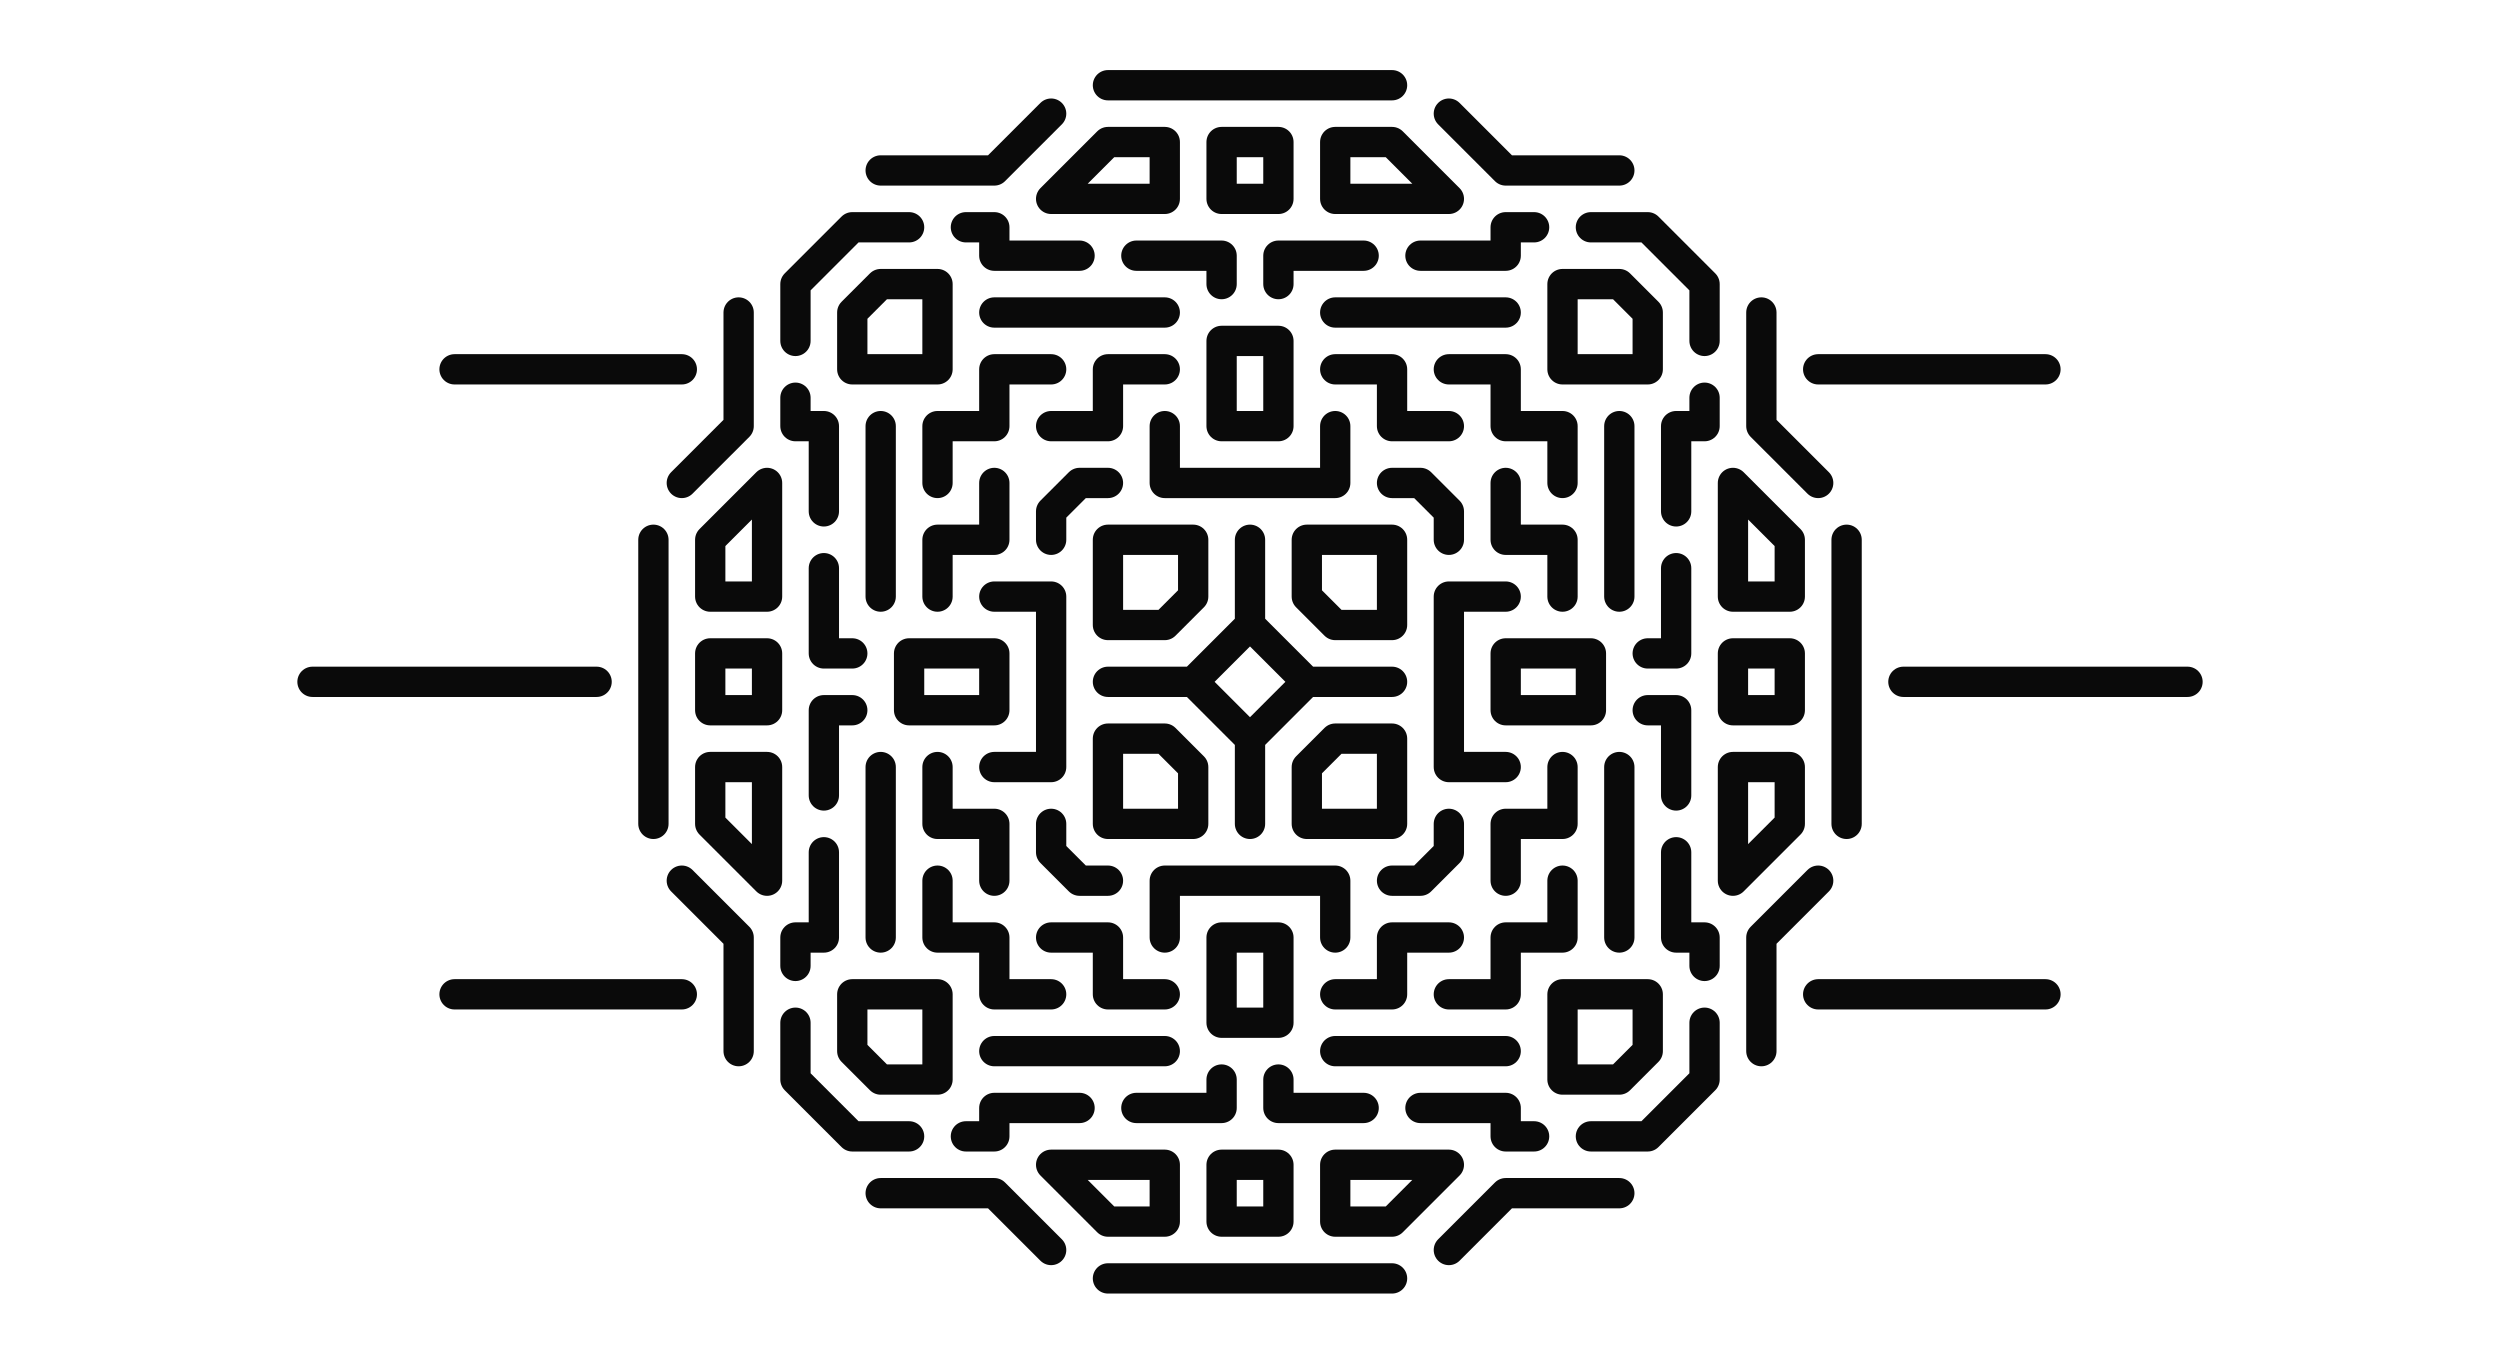
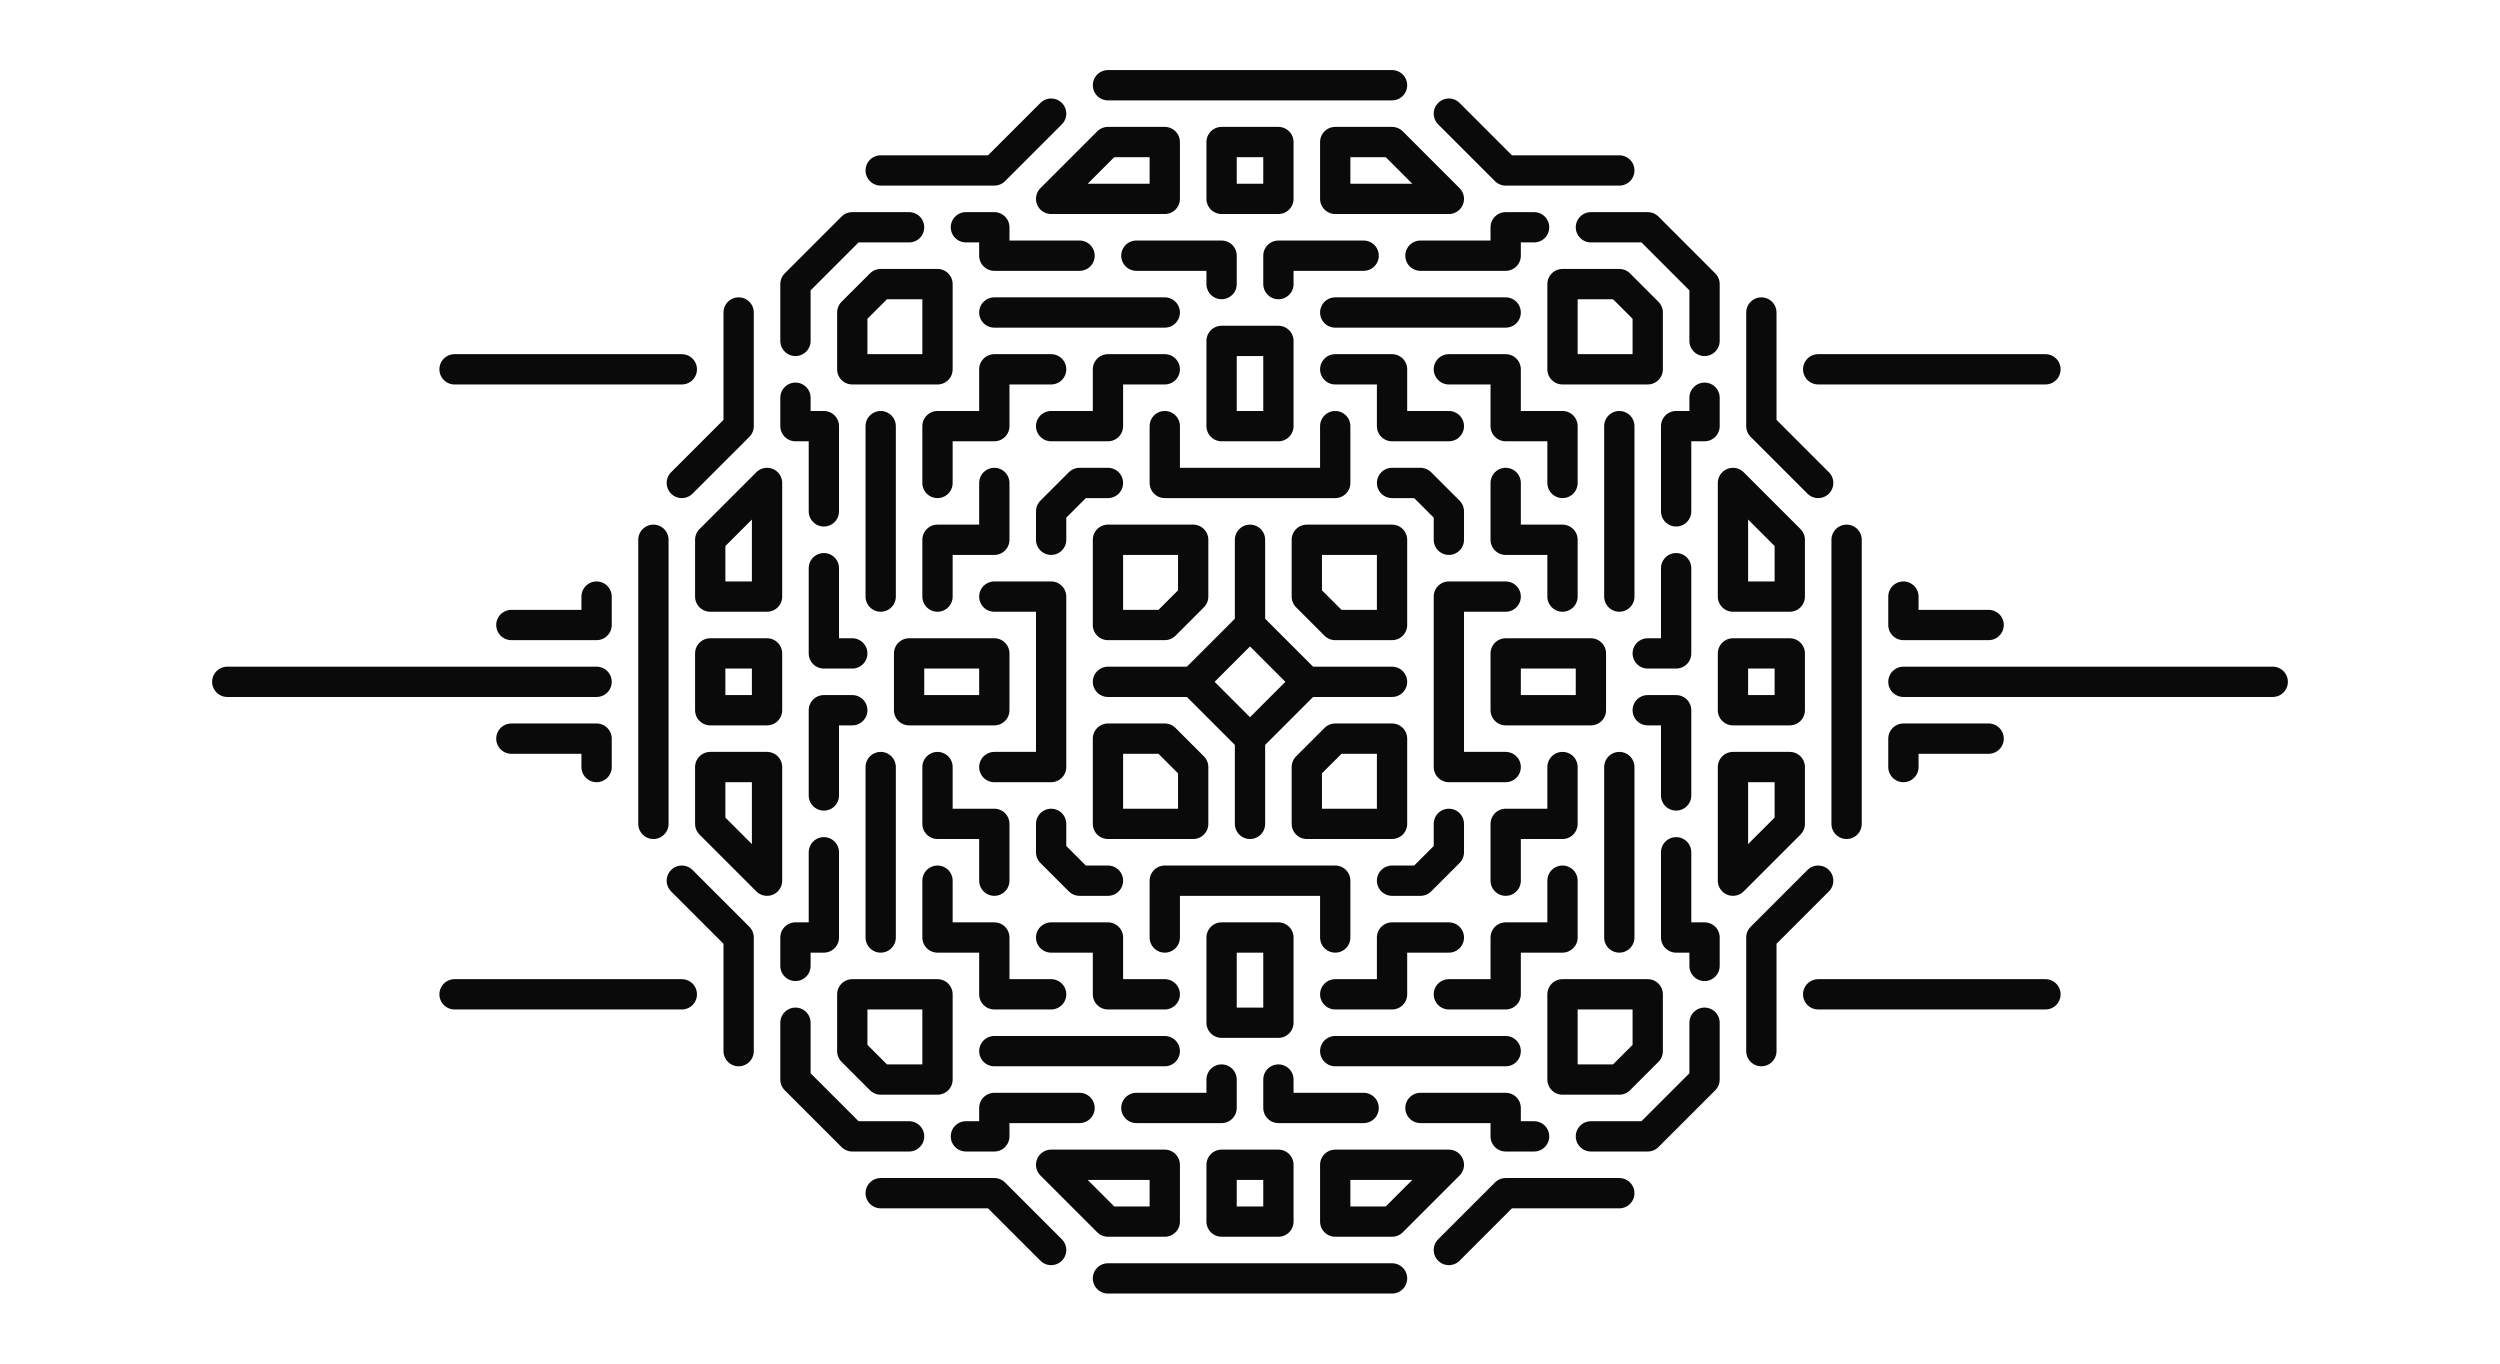
<svg xmlns="http://www.w3.org/2000/svg" baseProfile="full" version="1.1" style="fill: none;" width="1320px" height="720px">
  <path style="stroke-width: 15px; stroke-linecap: round; stroke-linejoin: round; stroke: rgb(106, 106, 106); fill: none;" d="" />
  <path style="stroke-width: 15px; stroke-linecap: round; stroke-linejoin: round; stroke: rgb(74, 74, 74); fill: none;" d="" />
-   <path style="stroke-width: 16px; stroke-linecap: round; stroke-linejoin: round; stroke: rgb(10, 10, 10); fill: none;" d="M585,435 L585,435 L585,435 L585,435 L585,435 L585,435 L585,435 L585,435 M690,435 L690,435 L690,435 L690,435 L690,435 L690,435 M630,435 L630,435 L630,405 L615,390 L585,390 L585,435 L630,435 M660,435 L660,435 L660,390 L630,360 L585,360 M630,360 L630,360 L660,330 M690,435 L690,435 L690,405 L705,390 L735,390 L735,435 L690,435 M555,405 L555,405 L555,315 M615,465 L615,465 L705,465 M555,435 L555,435 L555,450 L570,465 L585,465 M735,465 L735,465 L750,465 L765,450 L765,435 M615,465 L615,465 L615,495 M705,495 L705,495 L705,465 M525,405 L525,405 L555,405 M525,315 L525,315 L555,315 M645,495 L645,495 L675,495 L675,540 L645,540 L645,495 M525,375 L525,375 L525,345 L480,345 L480,375 L525,375 M705,525 L705,525 L735,525 L735,495 L765,495 M615,525 L615,525 L585,525 L585,495 L555,495 M495,405 L495,405 L495,435 L525,435 L525,465 M495,315 L495,315 L495,285 L525,285 L525,255 M555,525 L555,525 L525,525 L525,495 L495,495 L495,465 M495,525 L495,525 L495,570 L465,570 L450,555 L450,525 L495,525 M525,555 L525,555 L615,555 M465,495 L465,495 L465,405 M495,255 L495,255 L495,225 L525,225 L525,195 L555,195 M495,195 L495,195 L495,150 L465,150 L450,165 L450,195 L495,195 M465,315 L465,315 L465,225 M525,165 L525,165 L615,165 M645,570 L645,570 L645,585 L600,585 M675,570 L675,570 L675,585 L720,585 M450,375 L450,375 L435,375 L435,420 M450,345 L450,345 L435,345 L435,300 M420,570 L420,570 L450,600 L480,600 M420,540 L420,540 L420,570 M420,180 L420,180 L420,150 L450,120 L480,120 M420,510 L420,510 L420,495 L435,495 L435,450 M435,270 L435,270 L435,225 L420,225 L420,210 M510,600 L510,600 L525,600 L525,585 L570,585 M570,135 L570,135 L525,135 L525,120 L510,120 M405,255 L405,255 L405,315 L375,315 L375,285 L405,255 M405,345 L405,345 L375,345 L375,375 L405,375 L405,345 M405,405 L405,405 L405,465 L375,435 L375,405 L405,405 M645,615 L645,615 L675,615 L675,645 L645,645 L645,615 M615,645 L615,645 L585,645 L555,615 L615,615 L615,645 M705,615 L705,615 L765,615 L735,645 L705,645 L705,615 M360,465 L360,465 L390,495 L390,555 M360,255 L360,255 L390,225 L390,225 L390,165 M465,630 L465,630 L525,630 L555,660 M465,90 L465,90 L525,90 L555,60 M345,435 L345,435 L345,435 L345,435 L345,285 M555,60 L555,60 L555,60 L555,60 L555,60 M585,675 L585,675 L735,675 M360,525 L360,525 L240,525 M315,360 L315,360 L165,360 M360,195 L360,195 L240,195 M735,285 L735,285 L735,285 L735,285 L735,285 L735,285 L735,285 L735,285 M630,285 L630,285 L630,285 L630,285 L630,285 L630,285 M690,285 L690,285 L690,315 L705,330 L735,330 L735,285 L690,285 M660,285 L660,285 L660,330 L690,360 L735,360 M690,360 L690,360 L660,390 M630,285 L630,285 L630,315 L615,330 L585,330 L585,285 L630,285 M765,315 L765,315 L765,405 M705,255 L705,255 L615,255 M765,285 L765,285 L765,270 L750,255 L735,255 M585,255 L585,255 L570,255 L555,270 L555,285 M705,255 L705,255 L705,225 M615,225 L615,225 L615,255 M795,315 L795,315 L765,315 M795,405 L795,405 L765,405 M675,225 L675,225 L645,225 L645,180 L675,180 L675,225 M795,345 L795,345 L795,375 L840,375 L840,345 L795,345 M615,195 L615,195 L585,195 L585,225 L555,225 M705,195 L705,195 L735,195 L735,225 L765,225 M825,315 L825,315 L825,285 L795,285 L795,255 M825,405 L825,405 L825,435 L795,435 L795,465 M765,195 L765,195 L795,195 L795,225 L825,225 L825,255 M825,195 L825,195 L825,150 L855,150 L870,165 L870,195 L825,195 M795,165 L795,165 L705,165 M855,225 L855,225 L855,315 M825,465 L825,465 L825,495 L795,495 L795,525 L765,525 M825,525 L825,525 L825,570 L855,570 L870,555 L870,525 L825,525 M855,405 L855,405 L855,495 M795,555 L795,555 L705,555 M675,150 L675,150 L675,135 L720,135 M645,150 L645,150 L645,135 L600,135 M870,345 L870,345 L885,345 L885,300 M870,375 L870,375 L885,375 L885,420 M900,150 L900,150 L870,120 L840,120 M900,180 L900,180 L900,150 M900,540 L900,540 L900,570 L870,600 L840,600 M900,210 L900,210 L900,225 L885,225 L885,270 M885,450 L885,450 L885,495 L900,495 L900,510 M810,120 L810,120 L795,120 L795,135 L750,135 M750,585 L750,585 L795,585 L795,600 L810,600 M915,465 L915,465 L915,405 L945,405 L945,435 L915,465 M915,375 L915,375 L945,375 L945,345 L915,345 L915,375 M915,315 L915,315 L915,255 L945,285 L945,315 L915,315 M675,105 L675,105 L645,105 L645,75 L675,75 L675,105 M705,75 L705,75 L735,75 L765,105 L705,105 L705,75 M615,105 L615,105 L555,105 L585,75 L615,75 L615,105 M960,255 L960,255 L930,225 L930,165 M960,465 L960,465 L930,495 L930,495 L930,555 M855,90 L855,90 L795,90 L765,60 M855,630 L855,630 L795,630 L765,660 M975,285 L975,285 L975,285 L975,285 L975,435 M765,660 L765,660 L765,660 L765,660 L765,660 M735,45 L735,45 L585,45 M960,195 L960,195 L1080,195 M1005,360 L1005,360 L1155,360 M960,525 L960,525 L1080,525 " />
+   <path style="stroke-width: 16px; stroke-linecap: round; stroke-linejoin: round; stroke: rgb(10, 10, 10); fill: none;" d="M585,435 L585,435 L585,435 L585,435 L585,435 L585,435 L585,435 L585,435 M690,435 L690,435 L690,435 L690,435 L690,435 L690,435 M630,435 L630,435 L630,405 L615,390 L585,390 L585,435 L630,435 M660,435 L660,435 L660,390 L630,360 L585,360 M630,360 L630,360 L660,330 M690,435 L690,435 L690,405 L705,390 L735,390 L735,435 L690,435 M555,405 L555,405 L555,315 M615,465 L615,465 L705,465 M555,435 L555,435 L555,450 L570,465 L585,465 M735,465 L735,465 L750,465 L765,450 L765,435 M615,465 L615,465 L615,495 M705,495 L705,495 L705,465 M525,405 L525,405 L555,405 M525,315 L525,315 L555,315 M645,495 L645,495 L675,495 L675,540 L645,540 L645,495 M525,375 L525,375 L525,345 L480,345 L480,375 L525,375 M705,525 L705,525 L735,525 L735,495 L765,495 M615,525 L615,525 L585,525 L585,495 L555,495 M495,405 L495,405 L495,435 L525,435 L525,465 M495,315 L495,315 L495,285 L525,285 L525,255 M555,525 L555,525 L525,525 L525,495 L495,495 L495,465 M495,525 L495,525 L495,570 L465,570 L450,555 L450,525 L495,525 M525,555 L525,555 L615,555 M465,495 L465,495 L465,405 M495,255 L495,255 L495,225 L525,225 L525,195 L555,195 M495,195 L495,195 L495,150 L465,150 L450,165 L450,195 L495,195 M465,315 L465,315 L465,225 M525,165 L525,165 L615,165 M645,570 L645,570 L645,585 L600,585 M675,570 L675,570 L675,585 L720,585 M450,375 L450,375 L435,375 L435,420 M450,345 L450,345 L435,345 L435,300 M420,570 L420,570 L450,600 L480,600 M420,540 L420,540 L420,570 M420,180 L420,180 L420,150 L450,120 L480,120 M420,510 L420,510 L420,495 L435,495 L435,450 M435,270 L435,270 L435,225 L420,225 L420,210 M510,600 L510,600 L525,600 L525,585 L570,585 M570,135 L570,135 L525,135 L525,120 L510,120 M405,255 L405,255 L405,315 L375,315 L375,285 L405,255 M405,345 L405,345 L375,345 L375,375 L405,375 L405,345 M405,405 L405,405 L405,465 L375,435 L375,405 L405,405 M645,615 L645,615 L675,615 L675,645 L645,645 L645,615 M615,645 L615,645 L585,645 L555,615 L615,615 L615,645 M705,615 L705,615 L765,615 L735,645 L705,645 L705,615 M360,465 L360,465 L390,495 L390,555 M360,255 L360,255 L390,225 L390,225 L390,165 M465,630 L465,630 L525,630 L555,660 M465,90 L465,90 L525,90 L555,60 M345,435 L345,435 L345,435 L345,435 L345,285 M555,60 L555,60 L555,60 L555,60 L555,60 M585,675 L585,675 L735,675 M360,525 L360,525 L240,525 M315,360 L315,360 L120,360 M360,195 L360,195 L240,195 M315,405 L315,405 L315,390 L270,390 M315,315 L315,315 L315,330 L270,330 M735,285 L735,285 L735,285 L735,285 L735,285 L735,285 L735,285 L735,285 M630,285 L630,285 L630,285 L630,285 L630,285 L630,285 M690,285 L690,285 L690,315 L705,330 L735,330 L735,285 L690,285 M660,285 L660,285 L660,330 L690,360 L735,360 M690,360 L690,360 L660,390 M630,285 L630,285 L630,315 L615,330 L585,330 L585,285 L630,285 M765,315 L765,315 L765,405 M705,255 L705,255 L615,255 M765,285 L765,285 L765,270 L750,255 L735,255 M585,255 L585,255 L570,255 L555,270 L555,285 M705,255 L705,255 L705,225 M615,225 L615,225 L615,255 M795,315 L795,315 L765,315 M795,405 L795,405 L765,405 M675,225 L675,225 L645,225 L645,180 L675,180 L675,225 M795,345 L795,345 L795,375 L840,375 L840,345 L795,345 M615,195 L615,195 L585,195 L585,225 L555,225 M705,195 L705,195 L735,195 L735,225 L765,225 M825,315 L825,315 L825,285 L795,285 L795,255 M825,405 L825,405 L825,435 L795,435 L795,465 M765,195 L765,195 L795,195 L795,225 L825,225 L825,255 M825,195 L825,195 L825,150 L855,150 L870,165 L870,195 L825,195 M795,165 L795,165 L705,165 M855,225 L855,225 L855,315 M825,465 L825,465 L825,495 L795,495 L795,525 L765,525 M825,525 L825,525 L825,570 L855,570 L870,555 L870,525 L825,525 M855,405 L855,405 L855,495 M795,555 L795,555 L705,555 M675,150 L675,150 L675,135 L720,135 M645,150 L645,150 L645,135 L600,135 M870,345 L870,345 L885,345 L885,300 M870,375 L870,375 L885,375 L885,420 M900,150 L900,150 L870,120 L840,120 M900,180 L900,180 L900,150 M900,540 L900,540 L900,570 L870,600 L840,600 M900,210 L900,210 L900,225 L885,225 L885,270 M885,450 L885,450 L885,495 L900,495 L900,510 M810,120 L810,120 L795,120 L795,135 L750,135 M750,585 L750,585 L795,585 L795,600 L810,600 M915,465 L915,465 L915,405 L945,405 L945,435 L915,465 M915,375 L915,375 L945,375 L945,345 L915,345 L915,375 M915,315 L915,315 L915,255 L945,285 L945,315 L915,315 M675,105 L675,105 L645,105 L645,75 L675,75 L675,105 M705,75 L705,75 L735,75 L765,105 L705,105 L705,75 M615,105 L615,105 L555,105 L585,75 L615,75 L615,105 M960,255 L960,255 L930,225 L930,165 M960,465 L960,465 L930,495 L930,495 L930,555 M855,90 L855,90 L795,90 L765,60 M855,630 L855,630 L795,630 L765,660 M975,285 L975,285 L975,285 L975,285 L975,435 M765,660 L765,660 L765,660 L765,660 L765,660 M735,45 L735,45 L585,45 M960,195 L960,195 L1080,195 M1005,360 L1005,360 L1200,360 M960,525 L960,525 L1080,525 M1005,315 L1005,315 L1005,330 L1050,330 M1005,405 L1005,405 L1005,390 L1050,390 " />
</svg>
